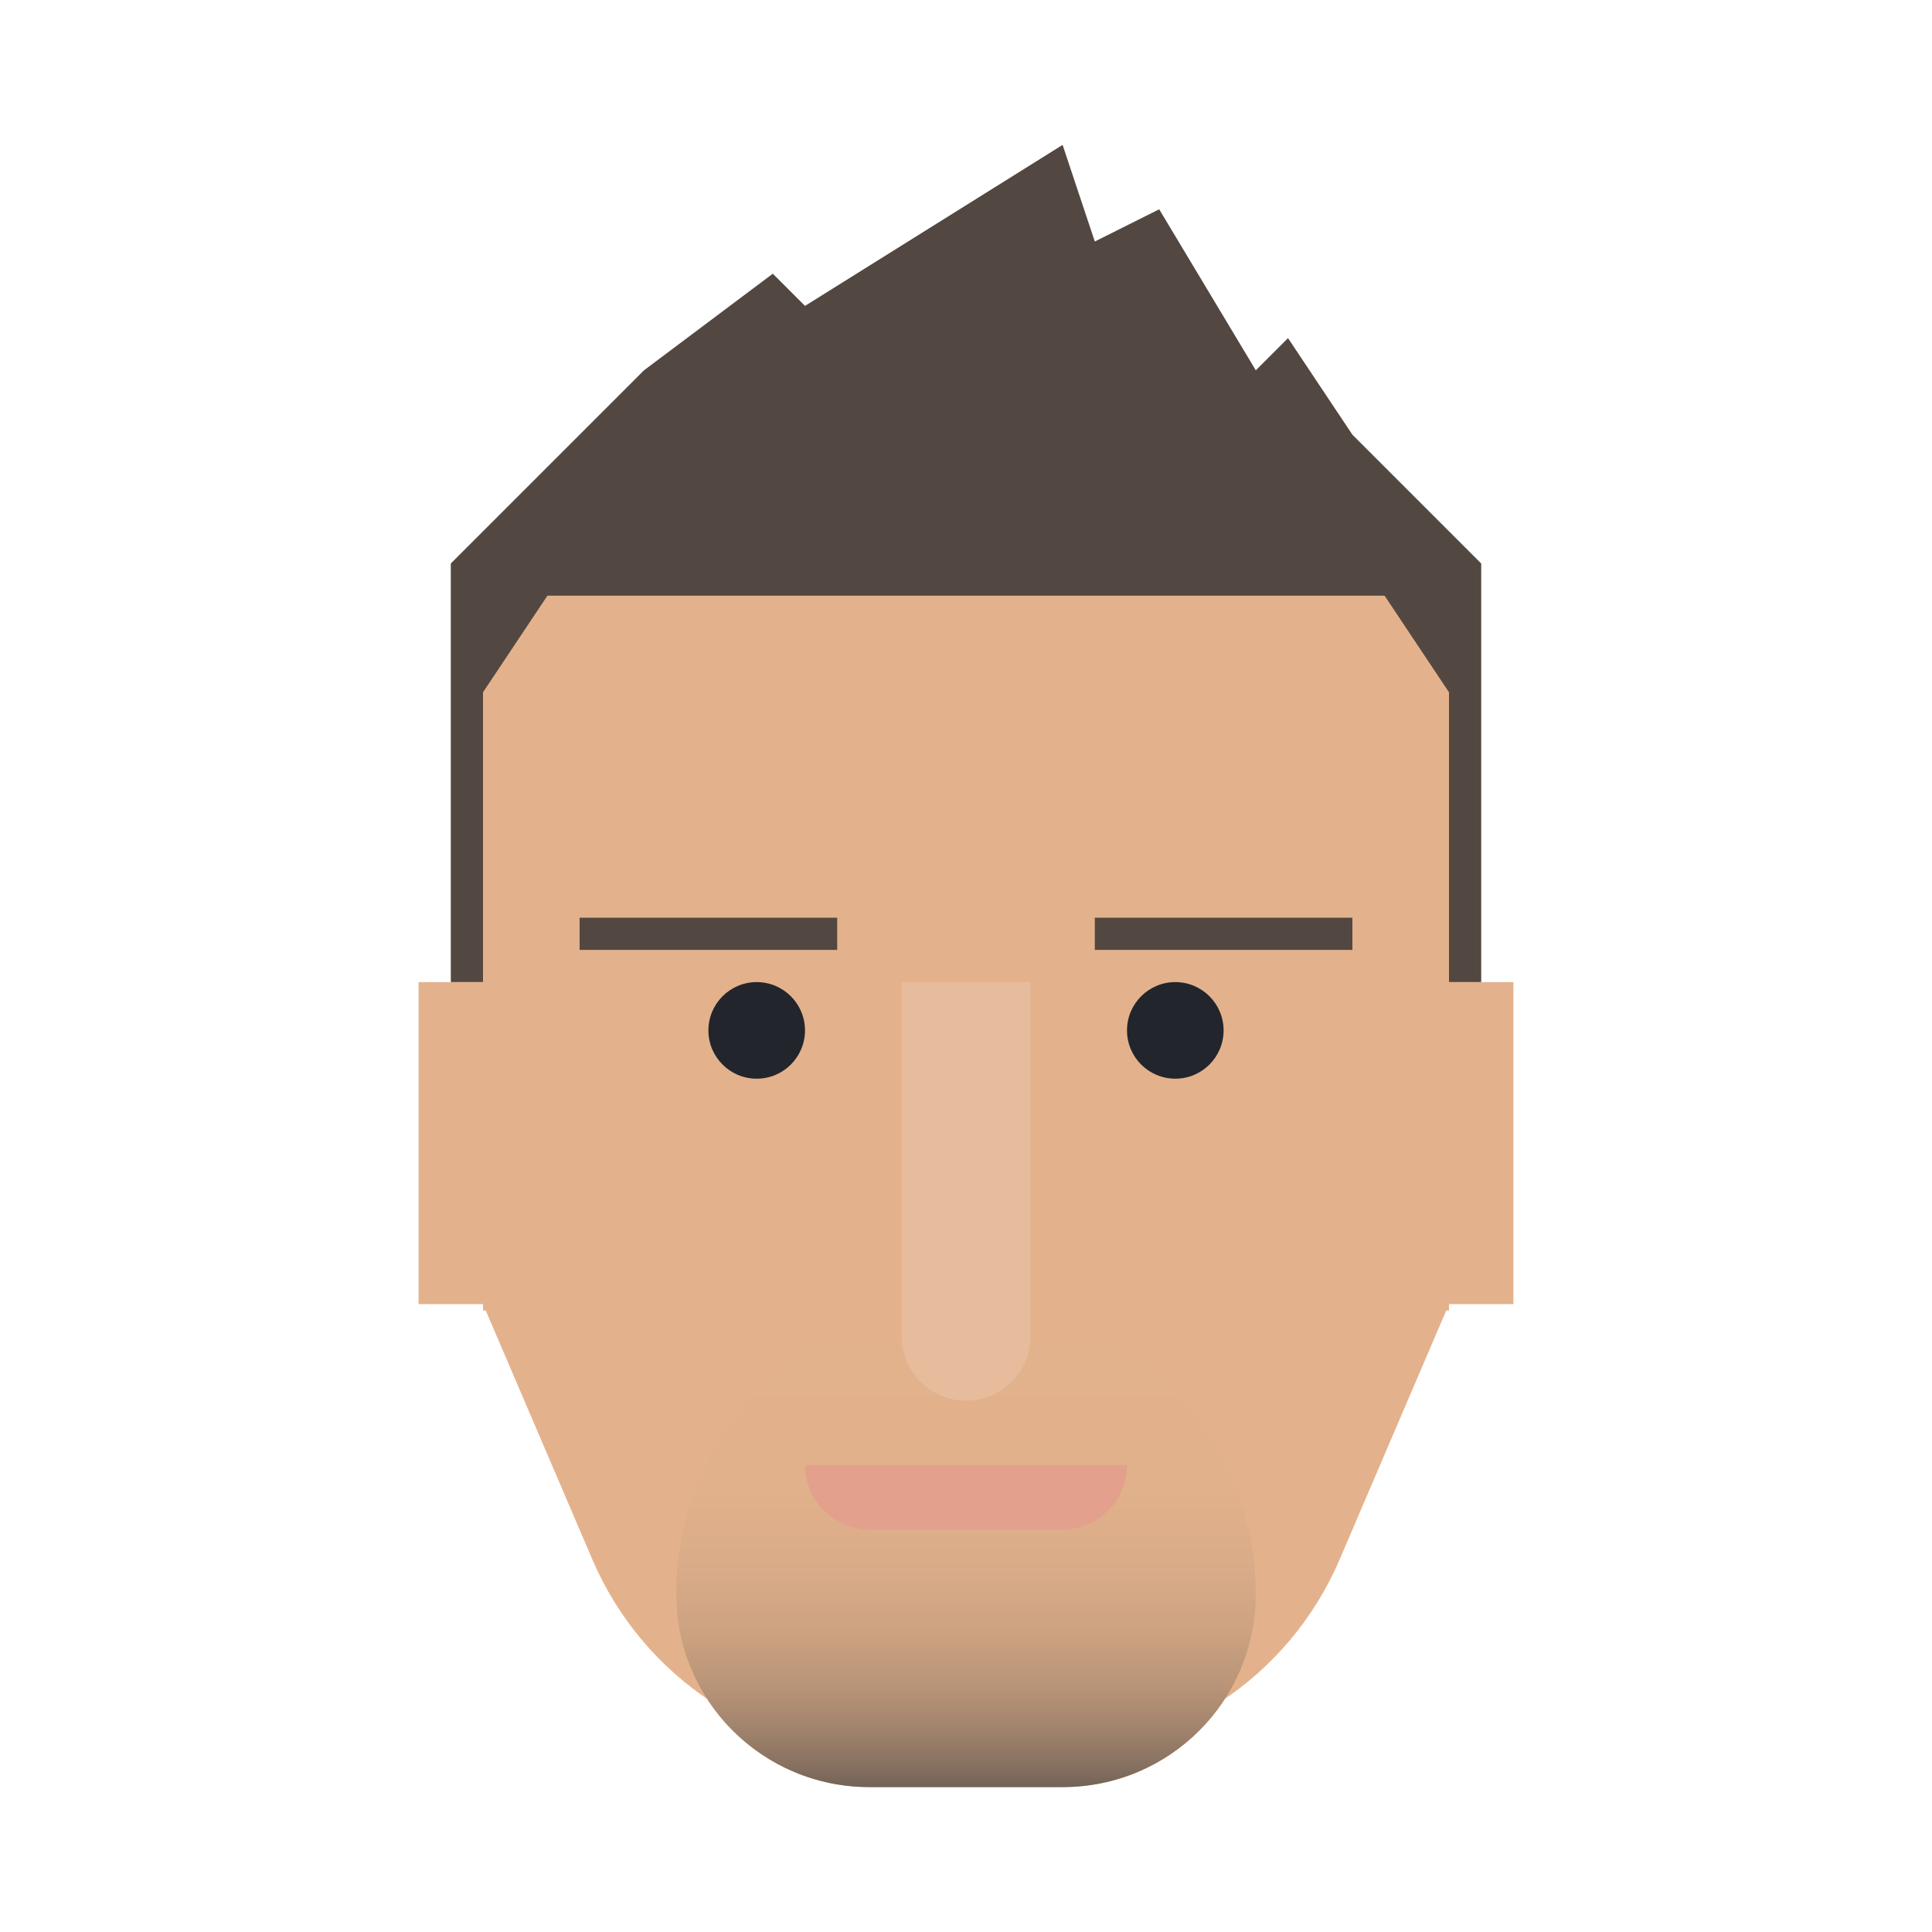
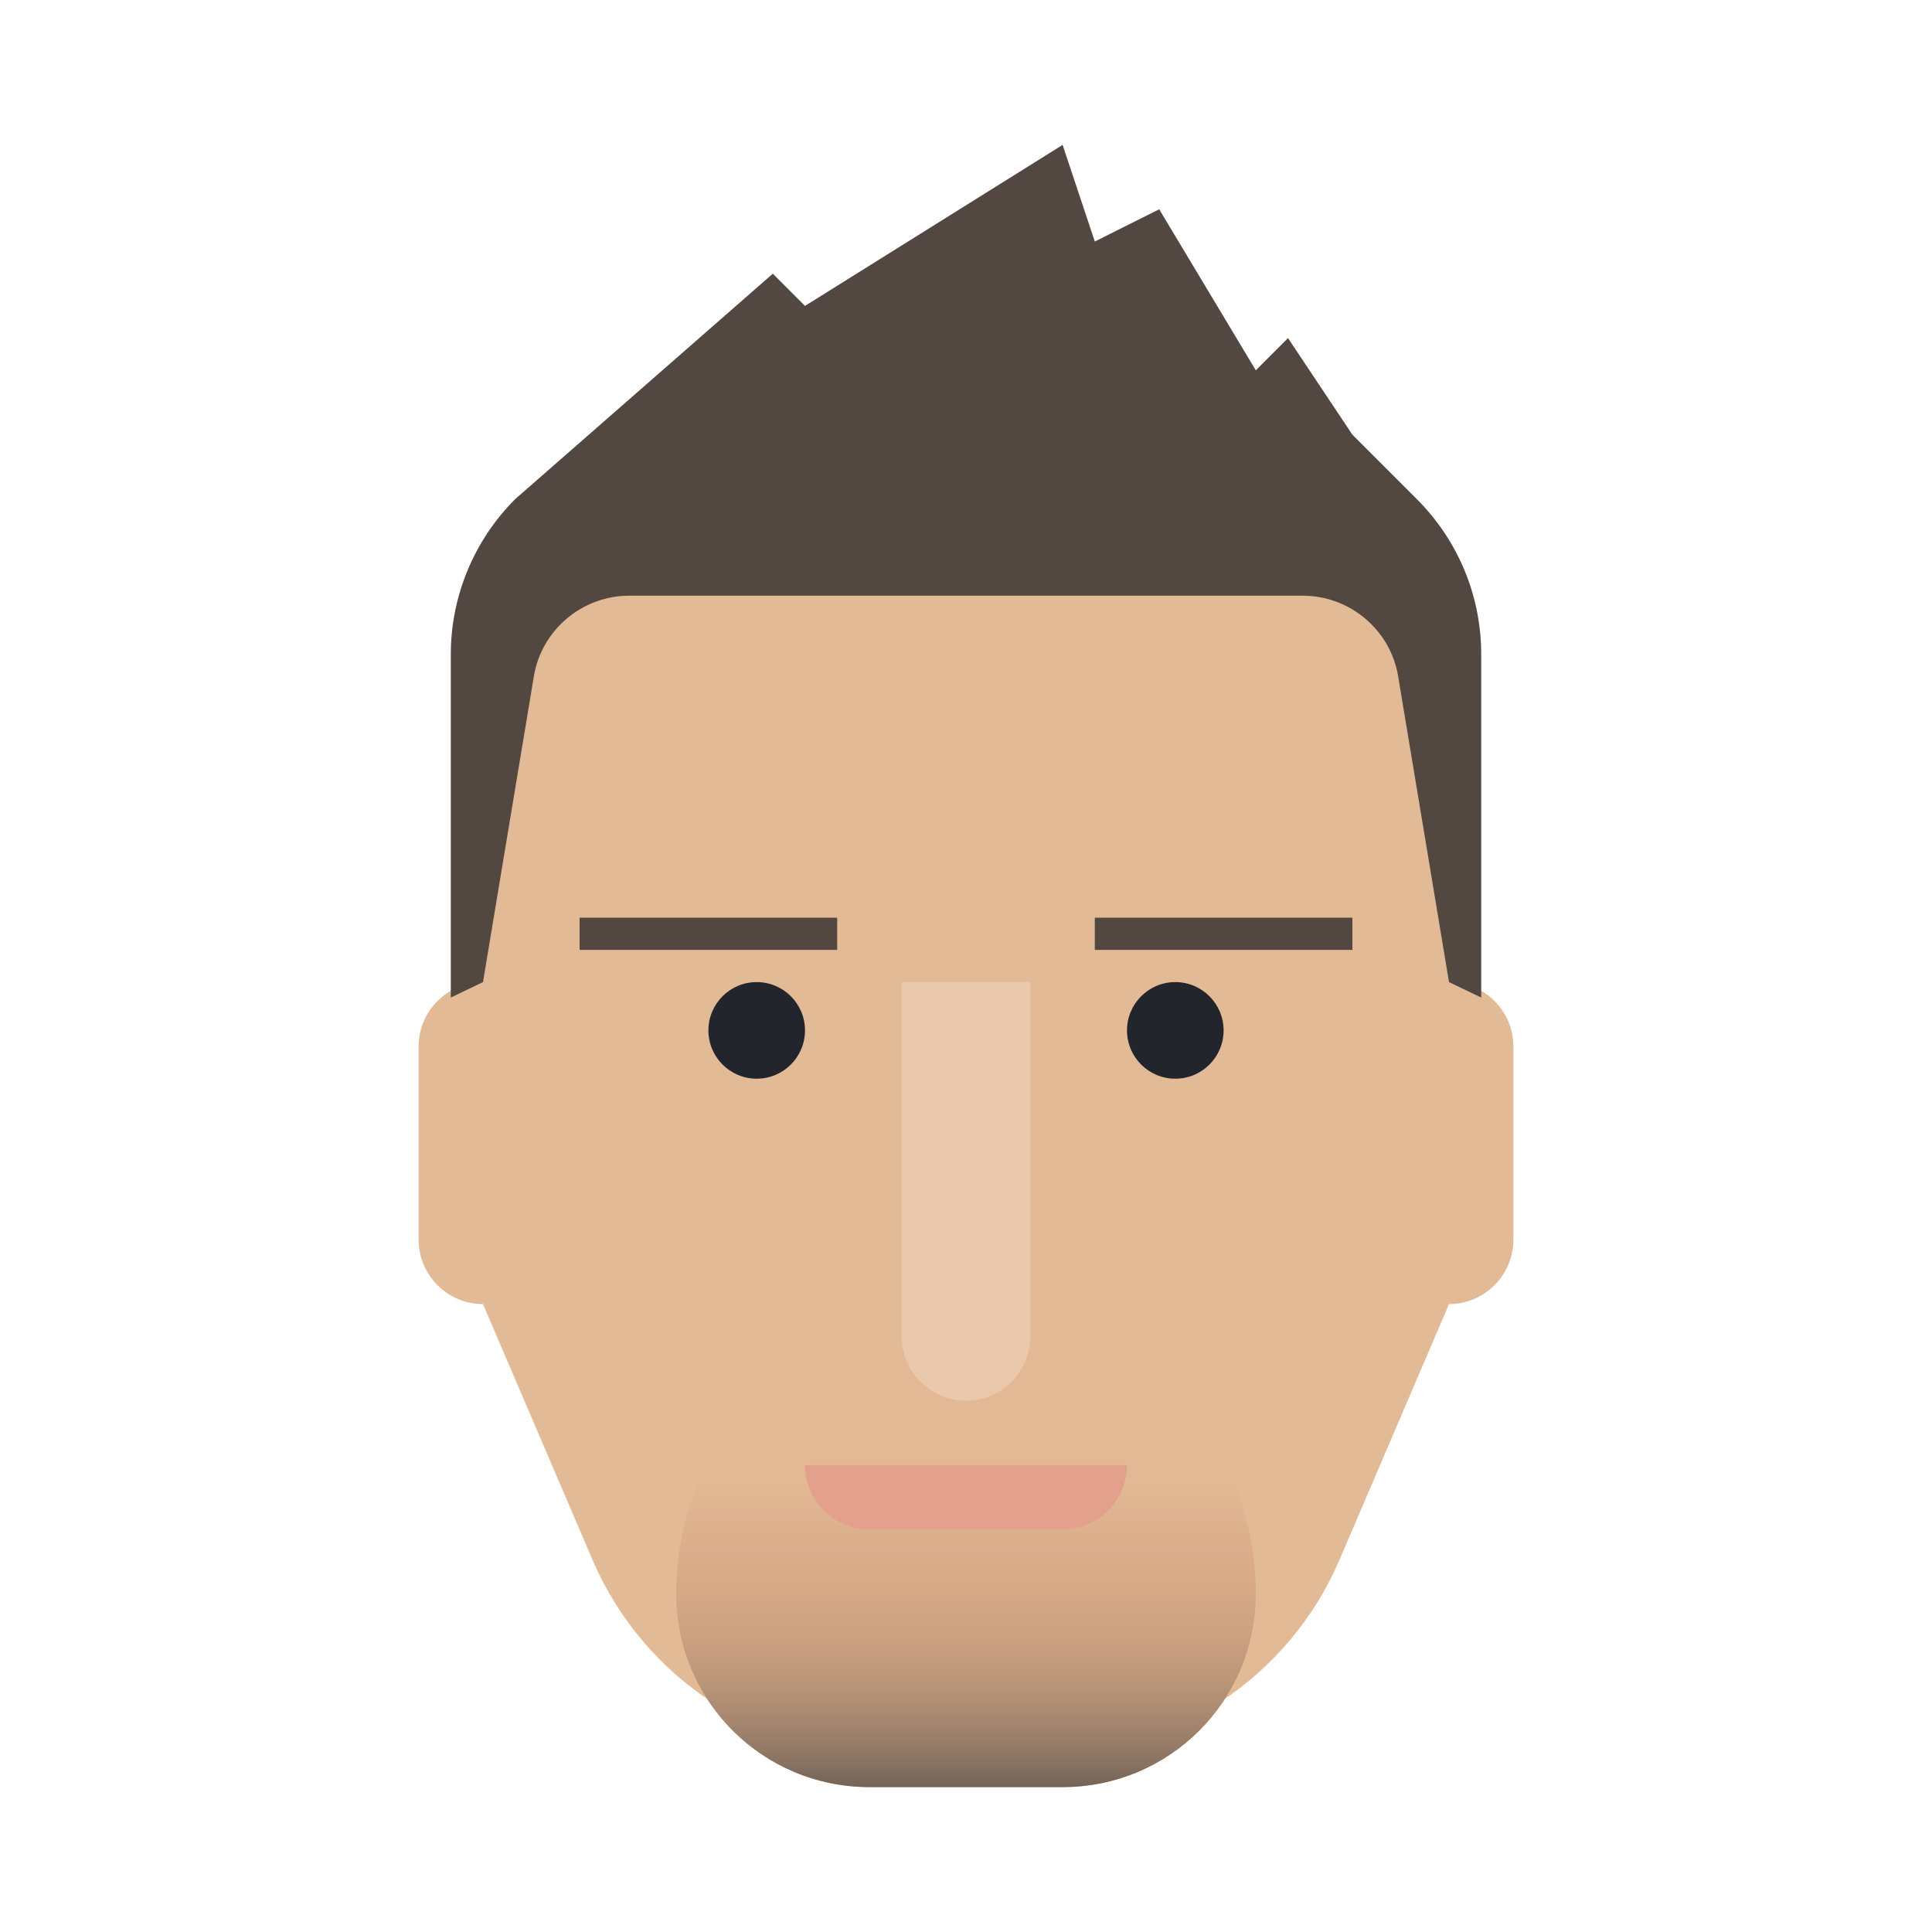
<svg xmlns="http://www.w3.org/2000/svg" version="1.1" id="Layer_1" x="0px" y="0px" viewBox="0 0 300 300" style="enable-background:new 0 0 300 300;" xml:space="preserve">
  <style type="text/css">
	.st0{fill:#E3B28C;}
- 	.st1{fill:url(#SVGID_1_);}
- 	.st2{fill:#23252C;}
- 	.st3{fill:#534741;}
- 	.st4{fill:#E7BC9C;}
- 	.st5{fill:#E3A08D;}
+ 	.st1{fill:#E3BA96;}
+ 	.st2{fill:url(#SVGID_1_);}
+ 	.st3{fill:#23252C;}
+ 	.st4{fill:#534741;}
+ 	.st5{fill:#E9C8AB;}
+ 	.st6{fill:#E3A08D;}
</style>
  <g id="Clint">
-     <rect x="75" y="91.5" class="st0" width="150" height="112" />
-     <path class="st0" d="M162,272.5h-24c-20,0-38.1-11.9-46-30.3l-17-39.7h150l-17,39.7C200.1,260.6,182,272.5,162,272.5z" />
    <path class="st0" d="M150,202.5L150,202.5c-24.9,0-45,20.1-45,45l0,0c0,16.6,13.4,30,30,30h30c16.6,0,30-13.4,30-30l0,0   C195,222.6,174.9,202.5,150,202.5z" />
+     <path class="st1" d="M225,152.5v-61H75v61c-5.5,0-10,4.5-10,10v30c0,5.5,4.5,10,10,10l17,39.7c7.9,18.4,26,30.3,46,30.3h24   c20,0,38.1-11.9,46-30.3l17-39.7c5.5,0,10-4.5,10-10v-30C235,157,230.5,152.5,225,152.5z" />
    <linearGradient id="SVGID_1_" gradientUnits="userSpaceOnUse" x1="150" y1="22.5" x2="150" y2="97.5" gradientTransform="matrix(1 0 0 -1 0 300)">
      <stop offset="0" style="stop-color:#736357" />
      <stop offset="4.813862e-02" style="stop-color:#887261" />
      <stop offset="0.129" style="stop-color:#A4856E" />
      <stop offset="0.221" style="stop-color:#BB9679" />
      <stop offset="0.326" style="stop-color:#CDA382" />
      <stop offset="0.451" style="stop-color:#DAAB88" />
-       <stop offset="0.619" style="stop-color:#E1B18B" />
-       <stop offset="1" style="stop-color:#E3B28C" />
+       <stop offset="0.563" style="stop-color:#DFB38F" />
+       <stop offset="0.636" style="stop-color:#E3B894" />
+       <stop offset="1" style="stop-color:#E3BA96" />
    </linearGradient>
-     <path class="st1" d="M150,202.5L150,202.5c-24.9,0-45,20.1-45,45l0,0c0,16.6,13.4,30,30,30h30c16.6,0,30-13.4,30-30l0,0   C195,222.6,174.9,202.5,150,202.5z" />
-     <rect x="65" y="152.5" class="st0" width="10" height="50" />
-     <rect x="225" y="152.5" class="st0" width="10" height="50" />
-     <circle class="st2" cx="117.5" cy="160" r="7.5" />
-     <circle class="st2" cx="182.5" cy="160" r="7.5" />
-     <rect x="170" y="142.5" class="st3" width="40" height="5" />
-     <rect x="90" y="142.5" class="st3" width="40" height="5" />
-     <path class="st4" d="M150,217.5L150,217.5c-5.5,0-10-4.5-10-10v-55h20v55C160,213,155.5,217.5,150,217.5z" />
-     <path class="st5" d="M165,237.5h-30c-5.5,0-10-4.5-10-10l0,0h50l0,0C175,233,170.5,237.5,165,237.5z" />
-     <polygon class="st3" points="230,87.5 210,67.5 200,52.5 195,57.5 180,32.5 170,37.5 165,22.5 125,47.5 120,42.5 100,57.5 80,77.5    70,87.5 70,152.5 75,152.5 75,107.5 85,92.5 110,92.5 185,92.5 215,92.5 225,107.5 225,152.5 230,152.5  " />
+     <path class="st2" d="M150,202.5L150,202.5c-24.9,0-45,20.1-45,45l0,0c0,16.6,13.4,30,30,30h30c16.6,0,30-13.4,30-30l0,0   C195,222.6,174.9,202.5,150,202.5z" />
+     <circle class="st3" cx="117.5" cy="160" r="7.5" />
+     <circle class="st3" cx="182.5" cy="160" r="7.5" />
+     <rect x="170" y="142.5" class="st4" width="40" height="5" />
+     <rect x="90" y="142.5" class="st4" width="40" height="5" />
+     <path class="st5" d="M150,217.5L150,217.5c-5.5,0-10-4.5-10-10v-55h20v55C160,213,155.5,217.5,150,217.5z" />
+     <path class="st6" d="M165,237.5h-30c-5.5,0-10-4.5-10-10l0,0h50l0,0C175,233,170.5,237.5,165,237.5z" />
+     <path class="st4" d="M80,77.5L80,77.5c-6.4,6.4-10,15.1-10,24.1v53.3l5-2.4l7.9-47.5c1.2-7.2,7.5-12.5,14.8-12.5h104.6   c7.3,0,13.6,5.3,14.8,12.5l7.9,47.5l5,2.4v-53.3c0-9.1-3.6-17.7-10-24.1l-10-10l-10-15l-5,5l-15-25l-10,5l-5-15l-40,25l-5-5   L80,77.5z" />
  </g>
</svg>
